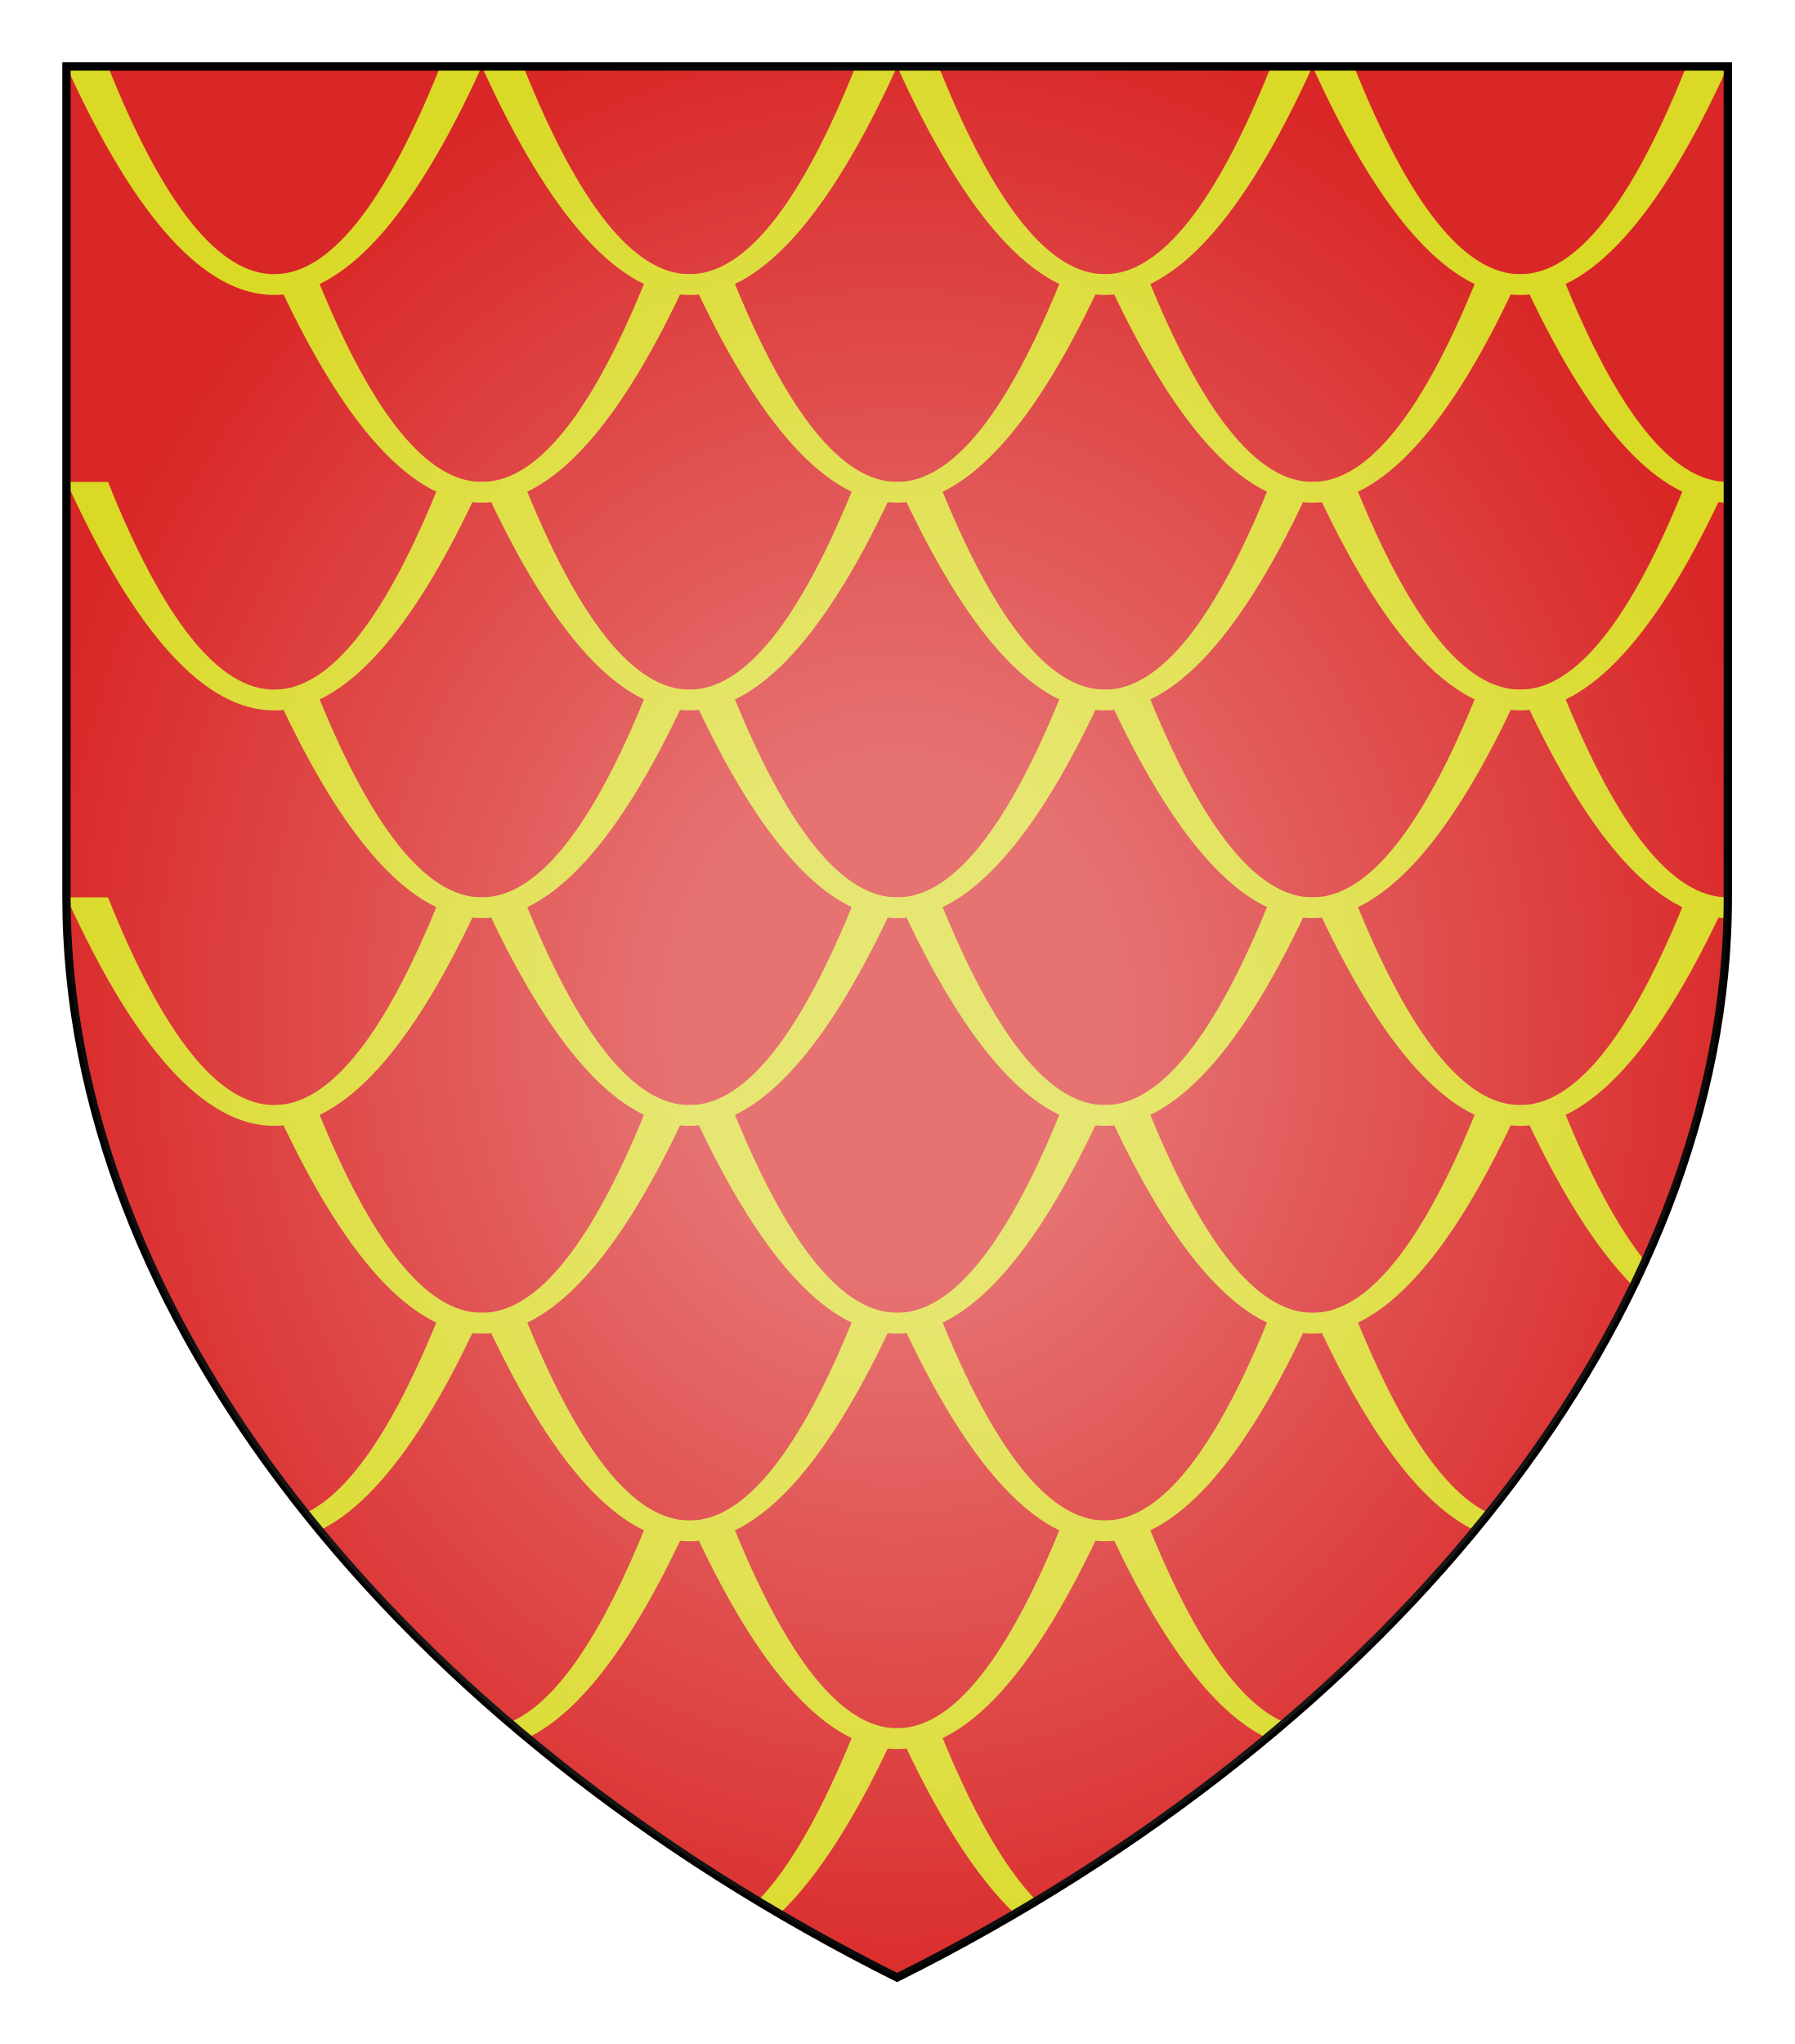
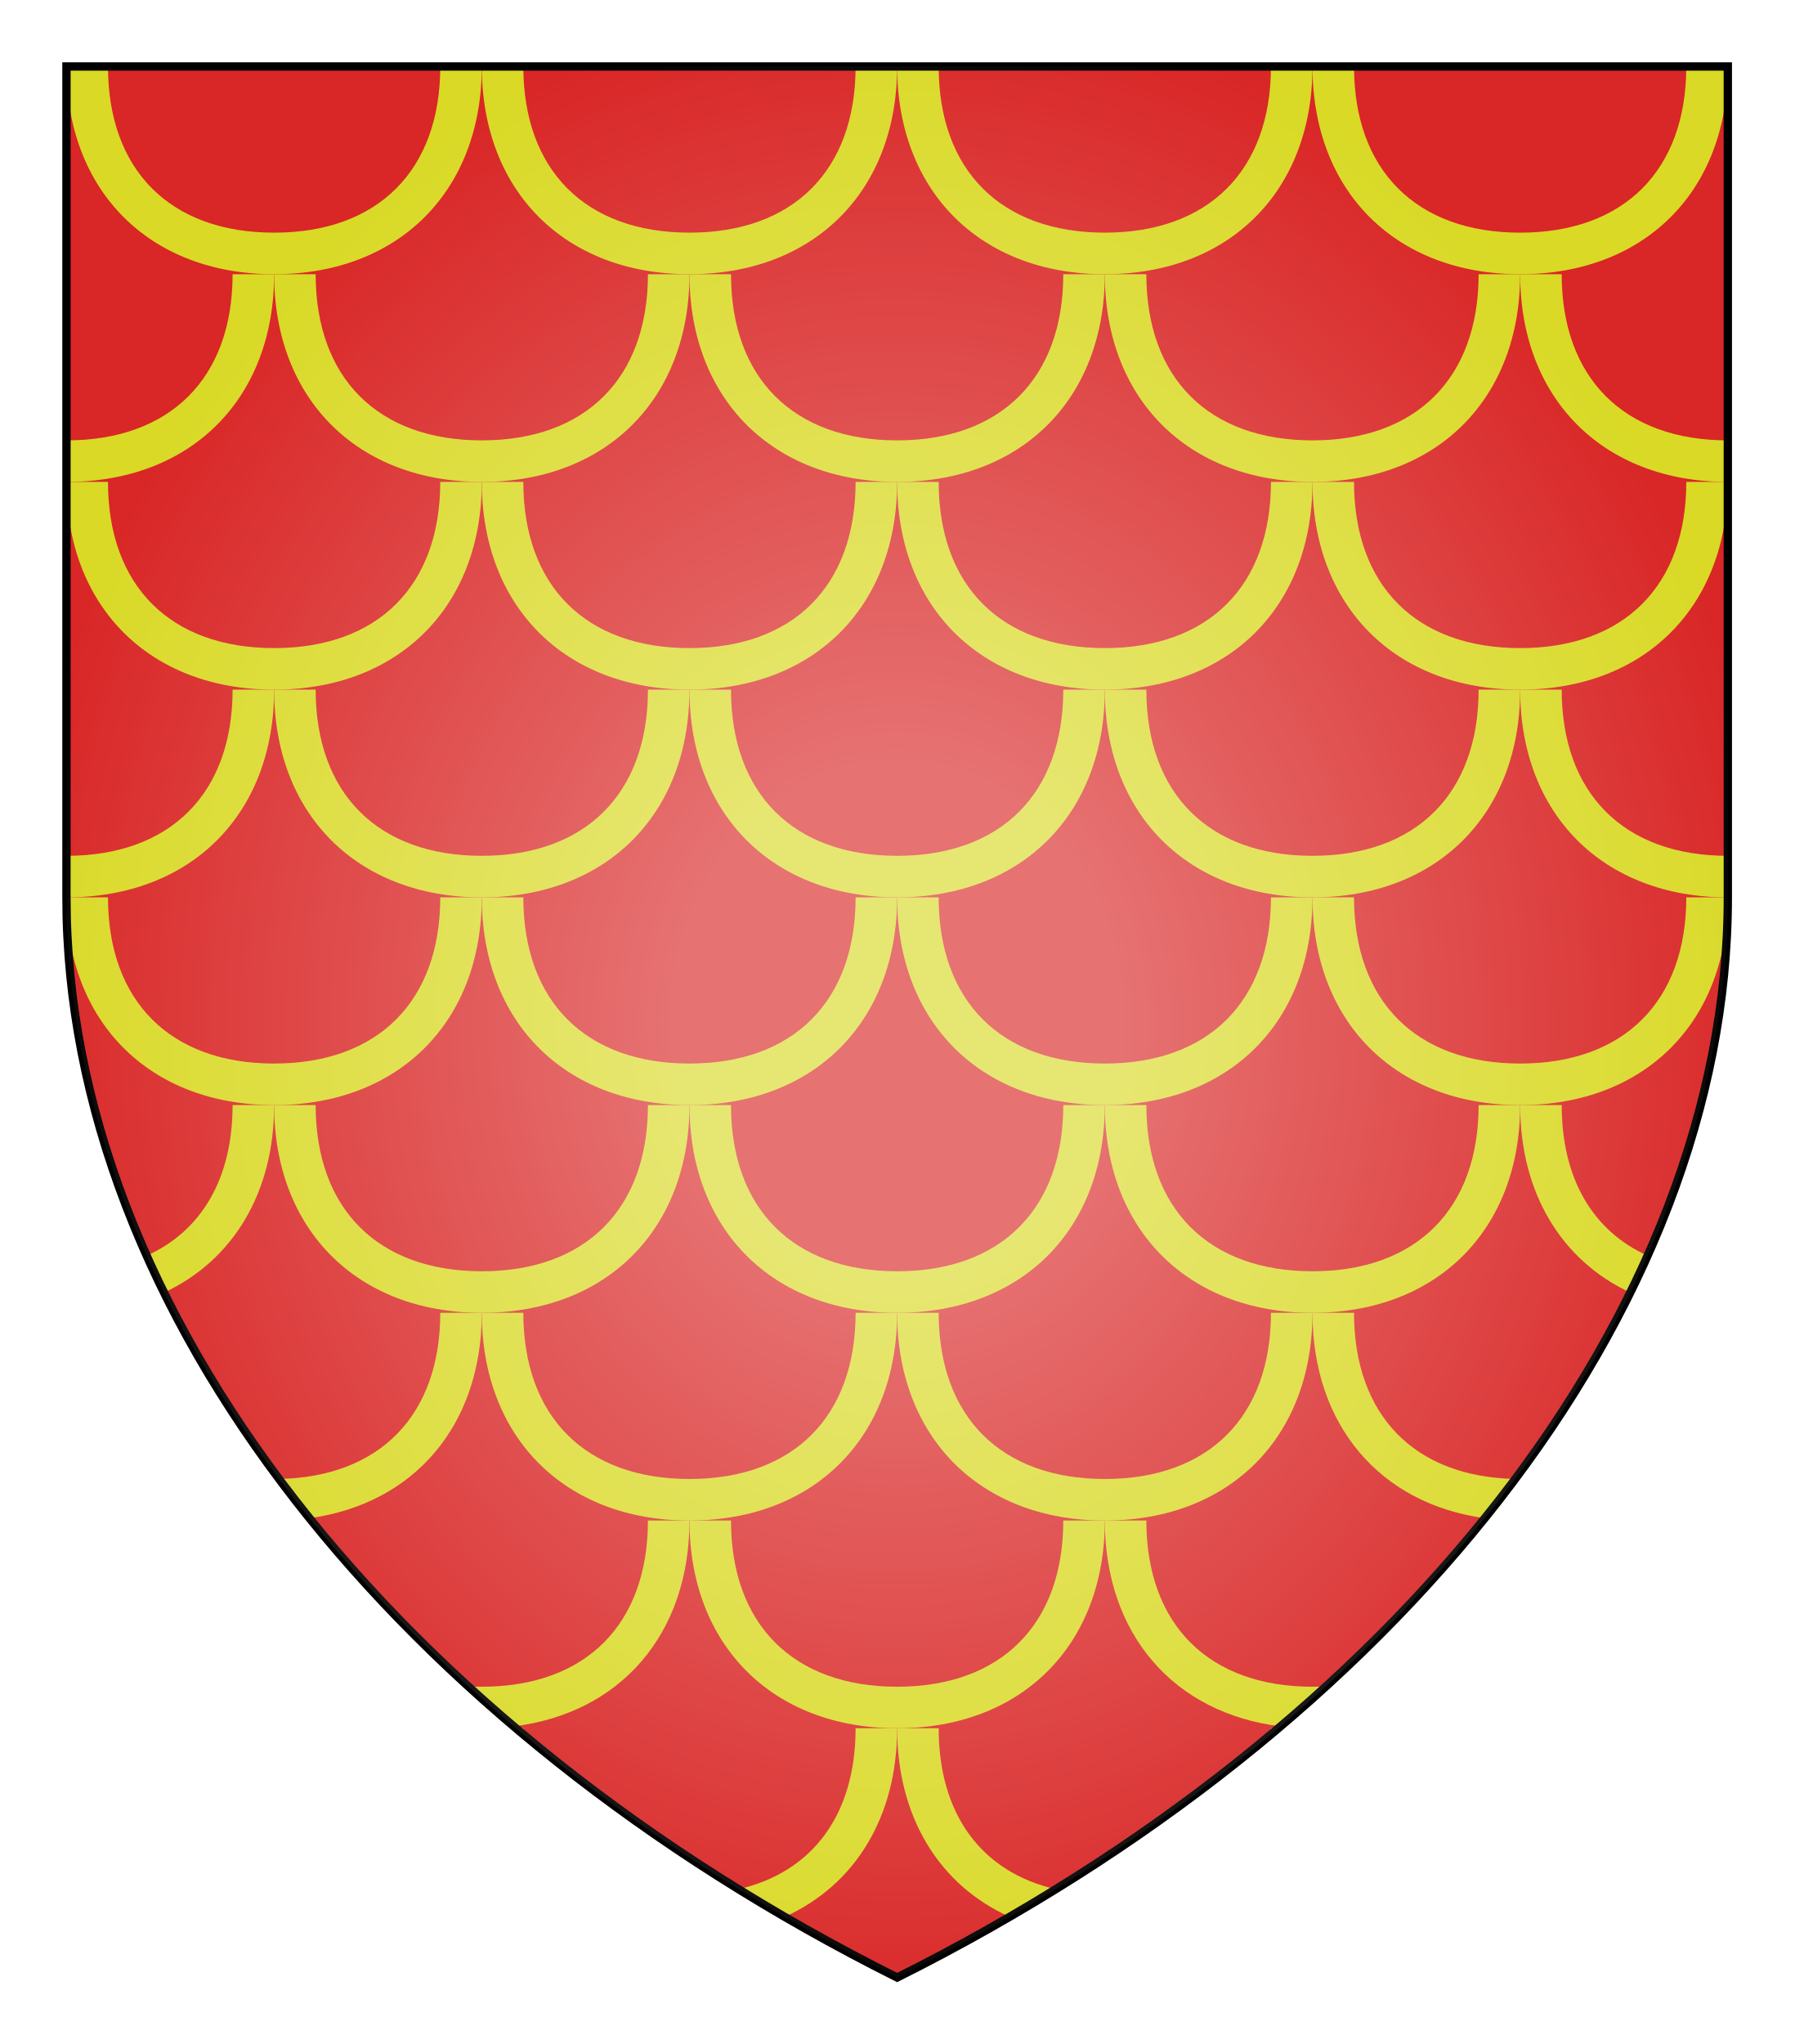
<svg xmlns="http://www.w3.org/2000/svg" height="246.0" width="216.0">
  <defs>
    <clipPath id="contour">
      <path d="M 8.0,8.0 L 208.0,8.0 L 208.0,108.0 C 208.0,158.0 168.0,208.0 108.0,238.0 C 48.0,208.0 8.0,158.0 8.0,108.0 L 8.0,8.0 Z" />
    </clipPath>
    <radialGradient id="lighting">
      <stop offset="25%" stop-color="white" stop-opacity="35%" />
      <stop offset="100%" stop-color="white" stop-opacity="0%" />
    </radialGradient>
  </defs>
  <g>
    <path d="M 8.0,8.0 L 8.0,108.0 C 8.0,158.0 48.0,208.0 108.0,238.0 C 168.0,208.0 208.0,158.0 208.0,108.0 L 208.0,8.0 L 8.0,8.0 Z" style="fill: rgb(217, 38, 38); stroke-width: 1px; stroke: none;" />
-     <path d="M 8.0,8.0 Q 20.5,35.5 33.0,35.5 Q 45.5,35.5 58.0,8.0 L 53.0,8.0 Q 43.0,33.0 33.0,33.0 Q 23.0,33.0 13.0,8.0 L 8.0,8.0 Z" style="fill: rgb(217, 217, 38); stroke-width: 1px; stroke: none;" />
-     <path d="M 58.0,8.0 Q 70.5,35.5 83.0,35.5 Q 95.5,35.5 108.0,8.0 L 103.0,8.0 Q 93.0,33.0 83.0,33.0 Q 73.0,33.0 63.0,8.0 L 58.0,8.0 Z" style="fill: rgb(217, 217, 38); stroke-width: 1px; stroke: none;" />
-     <path d="M 108.0,8.0 Q 120.5,35.5 133.0,35.5 Q 145.5,35.5 158.0,8.0 L 153.0,8.0 Q 143.0,33.0 133.0,33.0 Q 123.0,33.0 113.0,8.0 L 108.0,8.0 Z" style="fill: rgb(217, 217, 38); stroke-width: 1px; stroke: none;" />
-     <path d="M 158.0,8.0 Q 170.5,35.5 183.0,35.5 Q 195.5,35.5 208.0,8.0 L 203.0,8.0 Q 193.0,33.0 183.0,33.0 Q 173.0,33.0 163.0,8.0 L 158.0,8.0 Z" style="fill: rgb(217, 217, 38); stroke-width: 1px; stroke: none;" />
-     <path d="M 33.0,33.0 Q 45.5,60.5 58.0,60.5 Q 70.5,60.5 83.0,33.0 L 78.0,33.0 Q 68.0,58.0 58.0,58.0 Q 48.0,58.0 38.0,33.0 L 33.0,33.0 Z" style="fill: rgb(217, 217, 38); stroke-width: 1px; stroke: none;" />
-     <path d="M 83.0,33.0 Q 95.5,60.5 108.0,60.5 Q 120.5,60.5 133.0,33.0 L 128.0,33.0 Q 118.0,58.0 108.0,58.0 Q 98.0,58.0 88.0,33.0 L 83.0,33.0 Z" style="fill: rgb(217, 217, 38); stroke-width: 1px; stroke: none;" />
-     <path d="M 133.0,33.0 Q 145.5,60.5 158.0,60.5 Q 170.5,60.5 183.0,33.0 L 178.0,33.0 Q 168.0,58.0 158.0,58.0 Q 148.0,58.0 138.0,33.0 L 133.0,33.0 Z" style="fill: rgb(217, 217, 38); stroke-width: 1px; stroke: none;" />
-     <path d="M 183.0,33.0 Q 195.5,60.5 208.0,60.5 L 208.0,58.0 Q 198.0,58.0 188.0,33.0 L 183.0,33.0 Z" style="fill: rgb(217, 217, 38); stroke-width: 1px; stroke: none;" />
-     <path d="M 8.0,58.0 Q 20.5,85.5 33.0,85.5 Q 45.5,85.5 58.0,58.0 L 53.0,58.0 Q 43.0,83.0 33.0,83.0 Q 23.0,83.0 13.0,58.0 L 8.0,58.0 Z" style="fill: rgb(217, 217, 38); stroke-width: 1px; stroke: none;" />
-     <path d="M 58.0,58.0 Q 70.5,85.5 83.0,85.5 Q 95.5,85.5 108.0,58.0 L 103.0,58.0 Q 93.0,83.0 83.0,83.0 Q 73.0,83.0 63.0,58.0 L 58.0,58.0 Z" style="fill: rgb(217, 217, 38); stroke-width: 1px; stroke: none;" />
-     <path d="M 108.0,58.0 Q 120.5,85.5 133.0,85.5 Q 145.5,85.5 158.0,58.0 L 153.0,58.0 Q 143.0,83.0 133.0,83.0 Q 123.0,83.0 113.0,58.0 L 108.0,58.0 Z" style="fill: rgb(217, 217, 38); stroke-width: 1px; stroke: none;" />
-     <path d="M 158.0,58.0 Q 170.5,85.5 183.0,85.5 Q 195.5,85.5 208.0,58.0 L 203.0,58.0 Q 193.0,83.0 183.0,83.0 Q 173.0,83.0 163.0,58.0 L 158.0,58.0 Z" style="fill: rgb(217, 217, 38); stroke-width: 1px; stroke: none;" />
-     <path d="M 33.0,83.0 Q 45.5,110.5 58.0,110.5 Q 70.5,110.5 83.0,83.0 L 78.0,83.0 Q 68.0,108.0 58.0,108.0 Q 48.0,108.0 38.0,83.0 L 33.0,83.0 Z" style="fill: rgb(217, 217, 38); stroke-width: 1px; stroke: none;" />
-     <path d="M 83.0,83.0 Q 95.5,110.5 108.0,110.5 Q 120.5,110.5 133.0,83.0 L 128.0,83.0 Q 118.0,108.0 108.0,108.0 Q 98.0,108.0 88.0,83.0 L 83.0,83.0 Z" style="fill: rgb(217, 217, 38); stroke-width: 1px; stroke: none;" />
-     <path d="M 133.0,83.0 Q 145.5,110.5 158.0,110.5 Q 170.5,110.5 183.0,83.0 L 178.0,83.0 Q 168.0,108.0 158.0,108.0 Q 148.0,108.0 138.0,83.0 L 133.0,83.0 Z" style="fill: rgb(217, 217, 38); stroke-width: 1px; stroke: none;" />
-     <path d="M 183.0,83.0 Q 195.483,110.463 207.967,110.5 L 207.967,110.5 C 207.989,109.667 208.0,108.833 208.0,108.0 Q 198.0,108.0 188.0,83.0 L 183.0,83.0 Z" style="fill: rgb(217, 217, 38); stroke-width: 1px; stroke: none;" />
-     <path d="M 8.0,108.0 Q 20.5,135.5 33.0,135.5 Q 45.5,135.5 58.0,108.0 L 53.0,108.0 Q 43.0,133.0 33.0,133.0 Q 23.0,133.0 13.0,108.0 L 8.0,108.0 Z" style="fill: rgb(217, 217, 38); stroke-width: 1px; stroke: none;" />
-     <path d="M 58.0,108.0 Q 70.5,135.5 83.0,135.5 Q 95.5,135.5 108.0,108.0 L 103.0,108.0 Q 93.0,133.0 83.0,133.0 Q 73.0,133.0 63.0,108.0 L 58.0,108.0 Z" style="fill: rgb(217, 217, 38); stroke-width: 1px; stroke: none;" />
-     <path d="M 108.0,108.0 Q 120.5,135.5 133.0,135.5 Q 145.5,135.5 158.0,108.0 L 153.0,108.0 Q 143.0,133.0 133.0,133.0 Q 123.0,133.0 113.0,108.0 L 108.0,108.0 Z" style="fill: rgb(217, 217, 38); stroke-width: 1px; stroke: none;" />
-     <path d="M 158.0,108.0 Q 170.5,135.5 183.0,135.5 Q 195.5,135.5 208.0,108.0 L 208.0,108.0 C 208.0,108.0 208.0,108.0 208.0,108.0 L 203.0,108.0 Q 193.0,133.0 183.0,133.0 Q 173.0,133.0 163.0,108.0 L 158.0,108.0 Z" style="fill: rgb(217, 217, 38); stroke-width: 1px; stroke: none;" />
-     <path d="M 33.0,133.0 Q 45.5,160.5 58.0,160.5 Q 70.5,160.5 83.0,133.0 L 78.0,133.0 Q 68.0,158.0 58.0,158.0 Q 48.0,158.0 38.0,133.0 L 33.0,133.0 Z" style="fill: rgb(217, 217, 38); stroke-width: 1px; stroke: none;" />
-     <path d="M 83.0,133.0 Q 95.5,160.5 108.0,160.5 Q 120.5,160.5 133.0,133.0 L 128.0,133.0 Q 118.0,158.0 108.0,158.0 Q 98.0,158.0 88.0,133.0 L 83.0,133.0 Z" style="fill: rgb(217, 217, 38); stroke-width: 1px; stroke: none;" />
-     <path d="M 133.0,133.0 Q 145.5,160.5 158.0,160.5 Q 170.5,160.5 183.0,133.0 L 178.0,133.0 Q 168.0,158.0 158.0,158.0 Q 148.0,158.0 138.0,133.0 L 133.0,133.0 Z" style="fill: rgb(217, 217, 38); stroke-width: 1px; stroke: none;" />
-     <path d="M 183.0,133.0 Q 189.814,147.991 196.628,154.81 L 196.628,154.81 C 197.114,153.81 197.585,152.807 198.041,151.801 L 198.041,151.801 Q 193.021,145.551 188.0,133.0 L 183.0,133.0 Z" style="fill: rgb(217, 217, 38); stroke-width: 1px; stroke: none;" />
-     <path d="M 53.0,158.0 Q 44.885,178.288 36.77,182.112 L 36.77,182.112 C 37.325,182.807 37.887,183.5 38.456,184.19 L 38.456,184.19 Q 48.228,179.499 58.0,158.0 L 53.0,158.0 Z" style="fill: rgb(217, 217, 38); stroke-width: 1px; stroke: none;" />
-     <path d="M 58.0,158.0 Q 70.5,185.5 83.0,185.5 Q 95.5,185.5 108.0,158.0 L 103.0,158.0 Q 93.0,183.0 83.0,183.0 Q 73.0,183.0 63.0,158.0 L 58.0,158.0 Z" style="fill: rgb(217, 217, 38); stroke-width: 1px; stroke: none;" />
-     <path d="M 108.0,158.0 Q 120.5,185.5 133.0,185.5 Q 145.5,185.5 158.0,158.0 L 153.0,158.0 Q 143.0,183.0 133.0,183.0 Q 123.0,183.0 113.0,158.0 L 108.0,158.0 Z" style="fill: rgb(217, 217, 38); stroke-width: 1px; stroke: none;" />
-     <path d="M 158.0,158.0 Q 167.772,179.499 177.544,184.19 L 177.544,184.19 C 178.113,183.5 178.675,182.807 179.23,182.112 L 179.23,182.112 Q 171.115,178.288 163.0,158.0 L 158.0,158.0 Z" style="fill: rgb(217, 217, 38); stroke-width: 1px; stroke: none;" />
-     <path d="M 37.484,183.0 L 37.484,183.0 C 37.822,183.419 38.164,183.836 38.508,184.253 L 38.508,184.253 Q 38.254,183.635 38.0,183.0 L 37.484,183.0 Z" style="fill: rgb(217, 217, 38); stroke-width: 1px; stroke: none;" />
-     <path d="M 78.0,183.0 Q 69.653,203.869 61.305,207.317 L 61.305,207.317 C 62.031,207.938 62.763,208.555 63.501,209.168 L 63.501,209.168 Q 73.251,204.448 83.0,183.0 L 37.484,183.0 Z" style="fill: rgb(217, 217, 38); stroke-width: 1px; stroke: none;" />
-     <path d="M 83.0,183.0 Q 95.5,210.5 108.0,210.5 Q 120.5,210.5 133.0,183.0 L 128.0,183.0 Q 118.0,208.0 108.0,208.0 Q 98.0,208.0 88.0,183.0 L 83.0,183.0 Z" style="fill: rgb(217, 217, 38); stroke-width: 1px; stroke: none;" />
-     <path d="M 178.0,183.0 Q 177.746,183.635 177.492,184.253 L 177.492,184.253 C 177.836,183.836 178.178,183.419 178.516,183.0 L 178.0,183.0 Z" style="fill: rgb(217, 217, 38); stroke-width: 1px; stroke: none;" />
-     <path d="M 133.0,183.0 Q 142.749,204.448 152.499,209.168 L 152.499,209.168 C 153.237,208.555 153.969,207.938 154.695,207.317 L 154.695,207.317 Q 146.347,203.869 138.0,183.0 L 178.0,183.0 Z" style="fill: rgb(217, 217, 38); stroke-width: 1px; stroke: none;" />
-     <path d="M 62.108,208.0 C 62.556,208.379 63.006,208.756 63.458,209.132 L 63.458,209.132 Q 63.229,208.573 63.0,208.0 L 62.108,208.0 Z" style="fill: rgb(217, 217, 38); stroke-width: 1px; stroke: none;" />
-     <path d="M 103.0,208.0 Q 97.108,222.729 91.217,228.78 L 91.217,228.78 C 92.085,229.302 92.958,229.82 93.836,230.334 L 93.836,230.334 Q 100.918,223.581 108.0,208.0 L 62.108,208.0 Z" style="fill: rgb(217, 217, 38); stroke-width: 1px; stroke: none;" />
-     <path d="M 153.0,208.0 Q 152.771,208.573 152.542,209.132 L 152.542,209.132 C 152.994,208.756 153.444,208.379 153.892,208.0 L 153.0,208.0 Z" style="fill: rgb(217, 217, 38); stroke-width: 1px; stroke: none;" />
-     <path d="M 108.0,208.0 Q 115.082,223.581 122.164,230.334 L 122.164,230.334 C 123.042,229.82 123.915,229.302 124.783,228.78 L 124.783,228.78 Q 118.892,222.729 113.0,208.0 L 153.0,208.0 Z" style="fill: rgb(217, 217, 38); stroke-width: 1px; stroke: none;" />
+     <path d="M 8.0,8.0 C 8.0,23.0 18.0,33.0 33.0,33.0 C 48.0,33.0 58.0,23.0 58.0,8.0 L 53.0,8.0 C 53.0,20.5 45.5,28.0 33.0,28.0 C 20.5,28.0 13.0,20.5 13.0,8.0 L 8.0,8.0 Z" style="fill: rgb(217, 217, 38); stroke-width: 1px; stroke: none;" />
+     <path d="M 58.0,8.0 C 58.0,23.0 68.0,33.0 83.0,33.0 C 98.0,33.0 108.0,23.0 108.0,8.0 L 103.0,8.0 C 103.0,20.5 95.5,28.0 83.0,28.0 C 70.5,28.0 63.0,20.5 63.0,8.0 L 58.0,8.0 Z" style="fill: rgb(217, 217, 38); stroke-width: 1px; stroke: none;" />
+     <path d="M 108.0,8.0 C 108.0,23.0 118.0,33.0 133.0,33.0 C 148.0,33.0 158.0,23.0 158.0,8.0 L 153.0,8.0 C 153.0,20.5 145.5,28.0 133.0,28.0 C 120.5,28.0 113.0,20.5 113.0,8.0 L 108.0,8.0 Z" style="fill: rgb(217, 217, 38); stroke-width: 1px; stroke: none;" />
+     <path d="M 158.0,8.0 C 158.0,23.0 168.0,33.0 183.0,33.0 C 198.0,33.0 208.0,23.0 208.0,8.0 L 203.0,8.0 C 203.0,20.5 195.5,28.0 183.0,28.0 C 170.5,28.0 163.0,20.5 163.0,8.0 L 158.0,8.0 Z" style="fill: rgb(217, 217, 38); stroke-width: 1px; stroke: none;" />
+     <path d="M 28.0,33.0 C 28.0,45.5 20.5,53.0 8.0,53.0 L 8.0,58.0 C 23.0,58.0 33.0,48.0 33.0,33.0 L 28.0,33.0 Z" style="fill: rgb(217, 217, 38); stroke-width: 1px; stroke: none;" />
+     <path d="M 33.0,33.0 C 33.0,48.0 43.0,58.0 58.0,58.0 C 73.0,58.0 83.0,48.0 83.0,33.0 L 78.0,33.0 C 78.0,45.5 70.5,53.0 58.0,53.0 C 45.5,53.0 38.0,45.5 38.0,33.0 L 33.0,33.0 Z" style="fill: rgb(217, 217, 38); stroke-width: 1px; stroke: none;" />
+     <path d="M 83.0,33.0 C 83.0,48.0 93.0,58.0 108.0,58.0 C 123.0,58.0 133.0,48.0 133.0,33.0 L 128.0,33.0 C 128.0,45.5 120.5,53.0 108.0,53.0 C 95.5,53.0 88.0,45.5 88.0,33.0 L 83.0,33.0 Z" style="fill: rgb(217, 217, 38); stroke-width: 1px; stroke: none;" />
+     <path d="M 133.0,33.0 C 133.0,48.0 143.0,58.0 158.0,58.0 C 173.0,58.0 183.0,48.0 183.0,33.0 L 178.0,33.0 C 178.0,45.5 170.5,53.0 158.0,53.0 C 145.5,53.0 138.0,45.5 138.0,33.0 L 133.0,33.0 Z" style="fill: rgb(217, 217, 38); stroke-width: 1px; stroke: none;" />
+     <path d="M 183.0,33.0 C 183.0,48.0 193.0,58.0 208.0,58.0 L 208.0,53.0 C 195.5,53.0 188.0,45.5 188.0,33.0 L 183.0,33.0 Z" style="fill: rgb(217, 217, 38); stroke-width: 1px; stroke: none;" />
+     <path d="M 8.0,58.0 C 8.0,73.0 18.0,83.0 33.0,83.0 C 48.0,83.0 58.0,73.0 58.0,58.0 L 53.0,58.0 C 53.0,70.5 45.5,78.0 33.0,78.0 C 20.5,78.0 13.0,70.5 13.0,58.0 L 8.0,58.0 Z" style="fill: rgb(217, 217, 38); stroke-width: 1px; stroke: none;" />
+     <path d="M 58.0,58.0 C 58.0,73.0 68.0,83.0 83.0,83.0 C 98.0,83.0 108.0,73.0 108.0,58.0 L 103.0,58.0 C 103.0,70.5 95.5,78.0 83.0,78.0 C 70.5,78.0 63.0,70.5 63.0,58.0 L 58.0,58.0 Z" style="fill: rgb(217, 217, 38); stroke-width: 1px; stroke: none;" />
+     <path d="M 108.0,58.0 C 108.0,73.0 118.0,83.0 133.0,83.0 C 148.0,83.0 158.0,73.0 158.0,58.0 L 153.0,58.0 C 153.0,70.5 145.5,78.0 133.0,78.0 C 120.5,78.0 113.0,70.5 113.0,58.0 L 108.0,58.0 Z" style="fill: rgb(217, 217, 38); stroke-width: 1px; stroke: none;" />
+     <path d="M 158.0,58.0 C 158.0,73.0 168.0,83.0 183.0,83.0 C 198.0,83.0 208.0,73.0 208.0,58.0 L 203.0,58.0 C 203.0,70.5 195.5,78.0 183.0,78.0 C 170.5,78.0 163.0,70.5 163.0,58.0 L 158.0,58.0 Z" style="fill: rgb(217, 217, 38); stroke-width: 1px; stroke: none;" />
+     <path d="M 28.0,83.0 C 28.0,95.5 20.5,103.0 8.0,103.0 L 8.0,108.0 C 23.0,108.0 33.0,98.0 33.0,83.0 L 28.0,83.0 Z" style="fill: rgb(217, 217, 38); stroke-width: 1px; stroke: none;" />
+     <path d="M 33.0,83.0 C 33.0,98.0 43.0,108.0 58.0,108.0 C 73.0,108.0 83.0,98.0 83.0,83.0 L 78.0,83.0 C 78.0,95.5 70.5,103.0 58.0,103.0 C 45.5,103.0 38.0,95.5 38.0,83.0 L 33.0,83.0 Z" style="fill: rgb(217, 217, 38); stroke-width: 1px; stroke: none;" />
+     <path d="M 83.0,83.0 C 83.0,98.0 93.0,108.0 108.0,108.0 C 123.0,108.0 133.0,98.0 133.0,83.0 L 128.0,83.0 C 128.0,95.5 120.5,103.0 108.0,103.0 C 95.5,103.0 88.0,95.5 88.0,83.0 L 83.0,83.0 Z" style="fill: rgb(217, 217, 38); stroke-width: 1px; stroke: none;" />
+     <path d="M 133.0,83.0 C 133.0,98.0 143.0,108.0 158.0,108.0 C 173.0,108.0 183.0,98.0 183.0,83.0 L 178.0,83.0 C 178.0,95.5 170.5,103.0 158.0,103.0 C 145.5,103.0 138.0,95.5 138.0,83.0 L 133.0,83.0 Z" style="fill: rgb(217, 217, 38); stroke-width: 1px; stroke: none;" />
+     <path d="M 183.0,83.0 C 183.0,98.0 193.0,108.0 208.0,108.0 L 208.0,103.0 C 195.5,103.0 188.0,95.5 188.0,83.0 L 183.0,83.0 Z" style="fill: rgb(217, 217, 38); stroke-width: 1px; stroke: none;" />
+     <path d="M 8.0,108.0 C 8.0,123.0 18.0,133.0 33.0,133.0 C 48.0,133.0 58.0,123.0 58.0,108.0 L 53.0,108.0 C 53.0,120.5 45.5,128.0 33.0,128.0 C 20.5,128.0 13.0,120.5 13.0,108.0 L 8.0,108.0 Z" style="fill: rgb(217, 217, 38); stroke-width: 1px; stroke: none;" />
+     <path d="M 58.0,108.0 C 58.0,123.0 68.0,133.0 83.0,133.0 C 98.0,133.0 108.0,123.0 108.0,108.0 L 103.0,108.0 C 103.0,120.5 95.5,128.0 83.0,128.0 C 70.5,128.0 63.0,120.5 63.0,108.0 L 58.0,108.0 Z" style="fill: rgb(217, 217, 38); stroke-width: 1px; stroke: none;" />
+     <path d="M 108.0,108.0 C 108.0,123.0 118.0,133.0 133.0,133.0 C 148.0,133.0 158.0,123.0 158.0,108.0 L 153.0,108.0 C 153.0,120.5 145.5,128.0 133.0,128.0 C 120.5,128.0 113.0,120.5 113.0,108.0 L 108.0,108.0 Z" style="fill: rgb(217, 217, 38); stroke-width: 1px; stroke: none;" />
+     <path d="M 158.0,108.0 C 158.0,123.0 168.0,133.0 183.0,133.0 C 198,133.0 207.999,123.001 208.0,108.001 L 208.0,108.001 C 208.0,108.001 208.0,108 208.0,108.0 L 203.0,108.0 C 203.0,120.5 195.5,128.0 183.0,128.0 C 170.5,128.0 163.0,120.5 163.0,108.0 L 158.0,108.0 Z" style="fill: rgb(217, 217, 38); stroke-width: 1px; stroke: none;" />
+     <path d="M 28.0,133.0 C 28.0,141.83 24.258,148.165 17.654,151.124 L 17.654,151.124 C 18.317,152.61 19.013,154.09 19.741,155.565 L 19.741,155.565 C 27.989,151.731 33.0,143.618 33.0,133.0 L 28.0,133.0 Z" style="fill: rgb(217, 217, 38); stroke-width: 1px; stroke: none;" />
+     <path d="M 33.0,133.0 C 33.0,148.0 43.0,158.0 58.0,158.0 C 73.0,158.0 83.0,148.0 83.0,133.0 L 78.0,133.0 C 78.0,145.5 70.5,153.0 58.0,153.0 C 45.5,153.0 38.0,145.5 38.0,133.0 L 33.0,133.0 Z" style="fill: rgb(217, 217, 38); stroke-width: 1px; stroke: none;" />
+     <path d="M 83.0,133.0 C 83.0,148.0 93.0,158.0 108.0,158.0 C 123.0,158.0 133.0,148.0 133.0,133.0 L 128.0,133.0 C 128.0,145.5 120.5,153.0 108.0,153.0 C 95.5,153.0 88.0,145.5 88.0,133.0 L 83.0,133.0 Z" style="fill: rgb(217, 217, 38); stroke-width: 1px; stroke: none;" />
+     <path d="M 133.0,133.0 C 133.0,148.0 143.0,158.0 158.0,158.0 C 173.0,158.0 183.0,148.0 183.0,133.0 L 178.0,133.0 C 178.0,145.5 170.5,153.0 158.0,153.0 C 145.5,153.0 138.0,145.5 138.0,133.0 L 133.0,133.0 Z" style="fill: rgb(217, 217, 38); stroke-width: 1px; stroke: none;" />
+     <path d="M 183.0,133.0 C 183.0,143.618 188.011,151.731 196.259,155.565 L 196.259,155.565 C 196.987,154.09 197.683,152.61 198.346,151.124 L 198.346,151.124 C 191.742,148.165 188.0,141.83 188.0,133.0 L 183.0,133.0 Z" style="fill: rgb(217, 217, 38); stroke-width: 1px; stroke: none;" />
+     <path d="M 53.0,158.0 C 53.0,170.302 45.736,177.761 33.59,177.994 L 33.59,177.994 C 34.775,179.581 35.997,181.155 37.255,182.717 L 37.255,182.717 C 49.861,180.995 58.0,171.532 58.0,158.0 L 53.0,158.0 Z" style="fill: rgb(217, 217, 38); stroke-width: 1px; stroke: none;" />
+     <path d="M 58.0,158.0 C 58.0,173.0 68.0,183.0 83.0,183.0 C 98.0,183.0 108.0,173.0 108.0,158.0 L 103.0,158.0 C 103.0,170.5 95.5,178.0 83.0,178.0 C 70.5,178.0 63.0,170.5 63.0,158.0 L 58.0,158.0 Z" style="fill: rgb(217, 217, 38); stroke-width: 1px; stroke: none;" />
+     <path d="M 108.0,158.0 C 108.0,173.0 118.0,183.0 133.0,183.0 C 148.0,183.0 158.0,173.0 158.0,158.0 L 153.0,158.0 C 153.0,170.5 145.5,178.0 133.0,178.0 C 120.5,178.0 113.0,170.5 113.0,158.0 L 108.0,158.0 Z" style="fill: rgb(217, 217, 38); stroke-width: 1px; stroke: none;" />
+     <path d="M 158.0,158.0 C 158.0,171.532 166.139,180.995 178.745,182.717 L 178.745,182.717 C 180.003,181.155 181.225,179.581 182.41,177.994 L 182.41,177.994 C 170.264,177.761 163.0,170.302 163.0,158.0 L 158.0,158.0 Z" style="fill: rgb(217, 217, 38); stroke-width: 1px; stroke: none;" />
+     <path d="M 37.484,183.0 L 37.484,183.0 C 37.657,183.215 37.832,183.429 38.007,183.643 L 38.007,183.643 C 38.002,183.43 38.0,183.216 38.0,183.0 L 37.484,183.0 Z" style="fill: rgb(217, 217, 38); stroke-width: 1px; stroke: none;" />
+     <path d="M 78.0,183.0 C 78.0,195.5 70.5,203.0 58.0,203.0 C 57.446,203.0 56.901,202.985 56.367,202.956 L 56.367,202.956 C 58.149,204.583 59.973,206.188 61.838,207.771 L 61.838,207.771 C 74.682,206.202 83.0,196.681 83.0,183.0 L 37.484,183.0 Z" style="fill: rgb(217, 217, 38); stroke-width: 1px; stroke: none;" />
+     <path d="M 83.0,183.0 C 83.0,198.0 93.0,208.0 108.0,208.0 C 123.0,208.0 133.0,198.0 133.0,183.0 L 128.0,183.0 C 128.0,195.5 120.5,203.0 108.0,203.0 C 95.5,203.0 88.0,195.5 88.0,183.0 L 83.0,183.0 Z" style="fill: rgb(217, 217, 38); stroke-width: 1px; stroke: none;" />
+     <path d="M 178.0,183.0 C 178.0,183.216 177.998,183.43 177.993,183.643 L 177.993,183.643 C 178.168,183.429 178.343,183.215 178.516,183.0 L 178.0,183.0 Z" style="fill: rgb(217, 217, 38); stroke-width: 1px; stroke: none;" />
+     <path d="M 133.0,183.0 C 133.0,196.681 141.318,206.202 154.162,207.771 L 154.162,207.771 C 156.027,206.188 157.851,204.583 159.633,202.956 L 159.633,202.956 C 159.099,202.985 158.554,203.0 158.0,203.0 C 145.5,203.0 138.0,195.5 138.0,183.0 L 178.0,183.0 Z" style="fill: rgb(217, 217, 38); stroke-width: 1px; stroke: none;" />
+     <path d="M 62.108,208.0 C 62.407,208.253 62.708,208.506 63.009,208.758 L 63.009,208.758 C 63.003,208.507 63.0,208.255 63.0,208.0 L 62.108,208.0 Z" style="fill: rgb(217, 217, 38); stroke-width: 1px; stroke: none;" />
+     <path d="M 103.0,208.0 C 103.0,218.386 97.822,225.32 88.901,227.369 L 88.901,227.369 C 90.728,228.497 92.58,229.606 94.456,230.695 L 94.456,230.695 C 102.873,226.917 108.0,218.74 108.0,208.0 L 62.108,208.0 Z" style="fill: rgb(217, 217, 38); stroke-width: 1px; stroke: none;" />
+     <path d="M 153.0,208.0 C 153.0,208.255 152.997,208.507 152.991,208.758 L 152.991,208.758 C 153.292,208.506 153.593,208.253 153.892,208.0 L 153.0,208.0 Z" style="fill: rgb(217, 217, 38); stroke-width: 1px; stroke: none;" />
+     <path d="M 108.0,208.0 C 108.0,218.74 113.127,226.917 121.544,230.695 L 121.544,230.695 C 123.42,229.606 125.272,228.497 127.099,227.369 L 127.099,227.369 C 118.178,225.32 113.0,218.386 113.0,208.0 L 153.0,208.0 Z" style="fill: rgb(217, 217, 38); stroke-width: 1px; stroke: none;" />
    <path d="M 8.0,8.0 L 208.0,8.0 L 208.0,108.0 C 208.0,158.0 168.0,208.0 108.0,238.0 C 48.0,208.0 8.0,158.0 8.0,108.0 L 8.0,8.0 Z" style="fill: none; stroke-width: 1px; stroke: rgb(0, 0, 0);" />
  </g>
  <rect clip-path="url(#contour)" fill="url(#lighting)" height="246.0" width="216.0" x="0.0" y="0.0" />
</svg>
